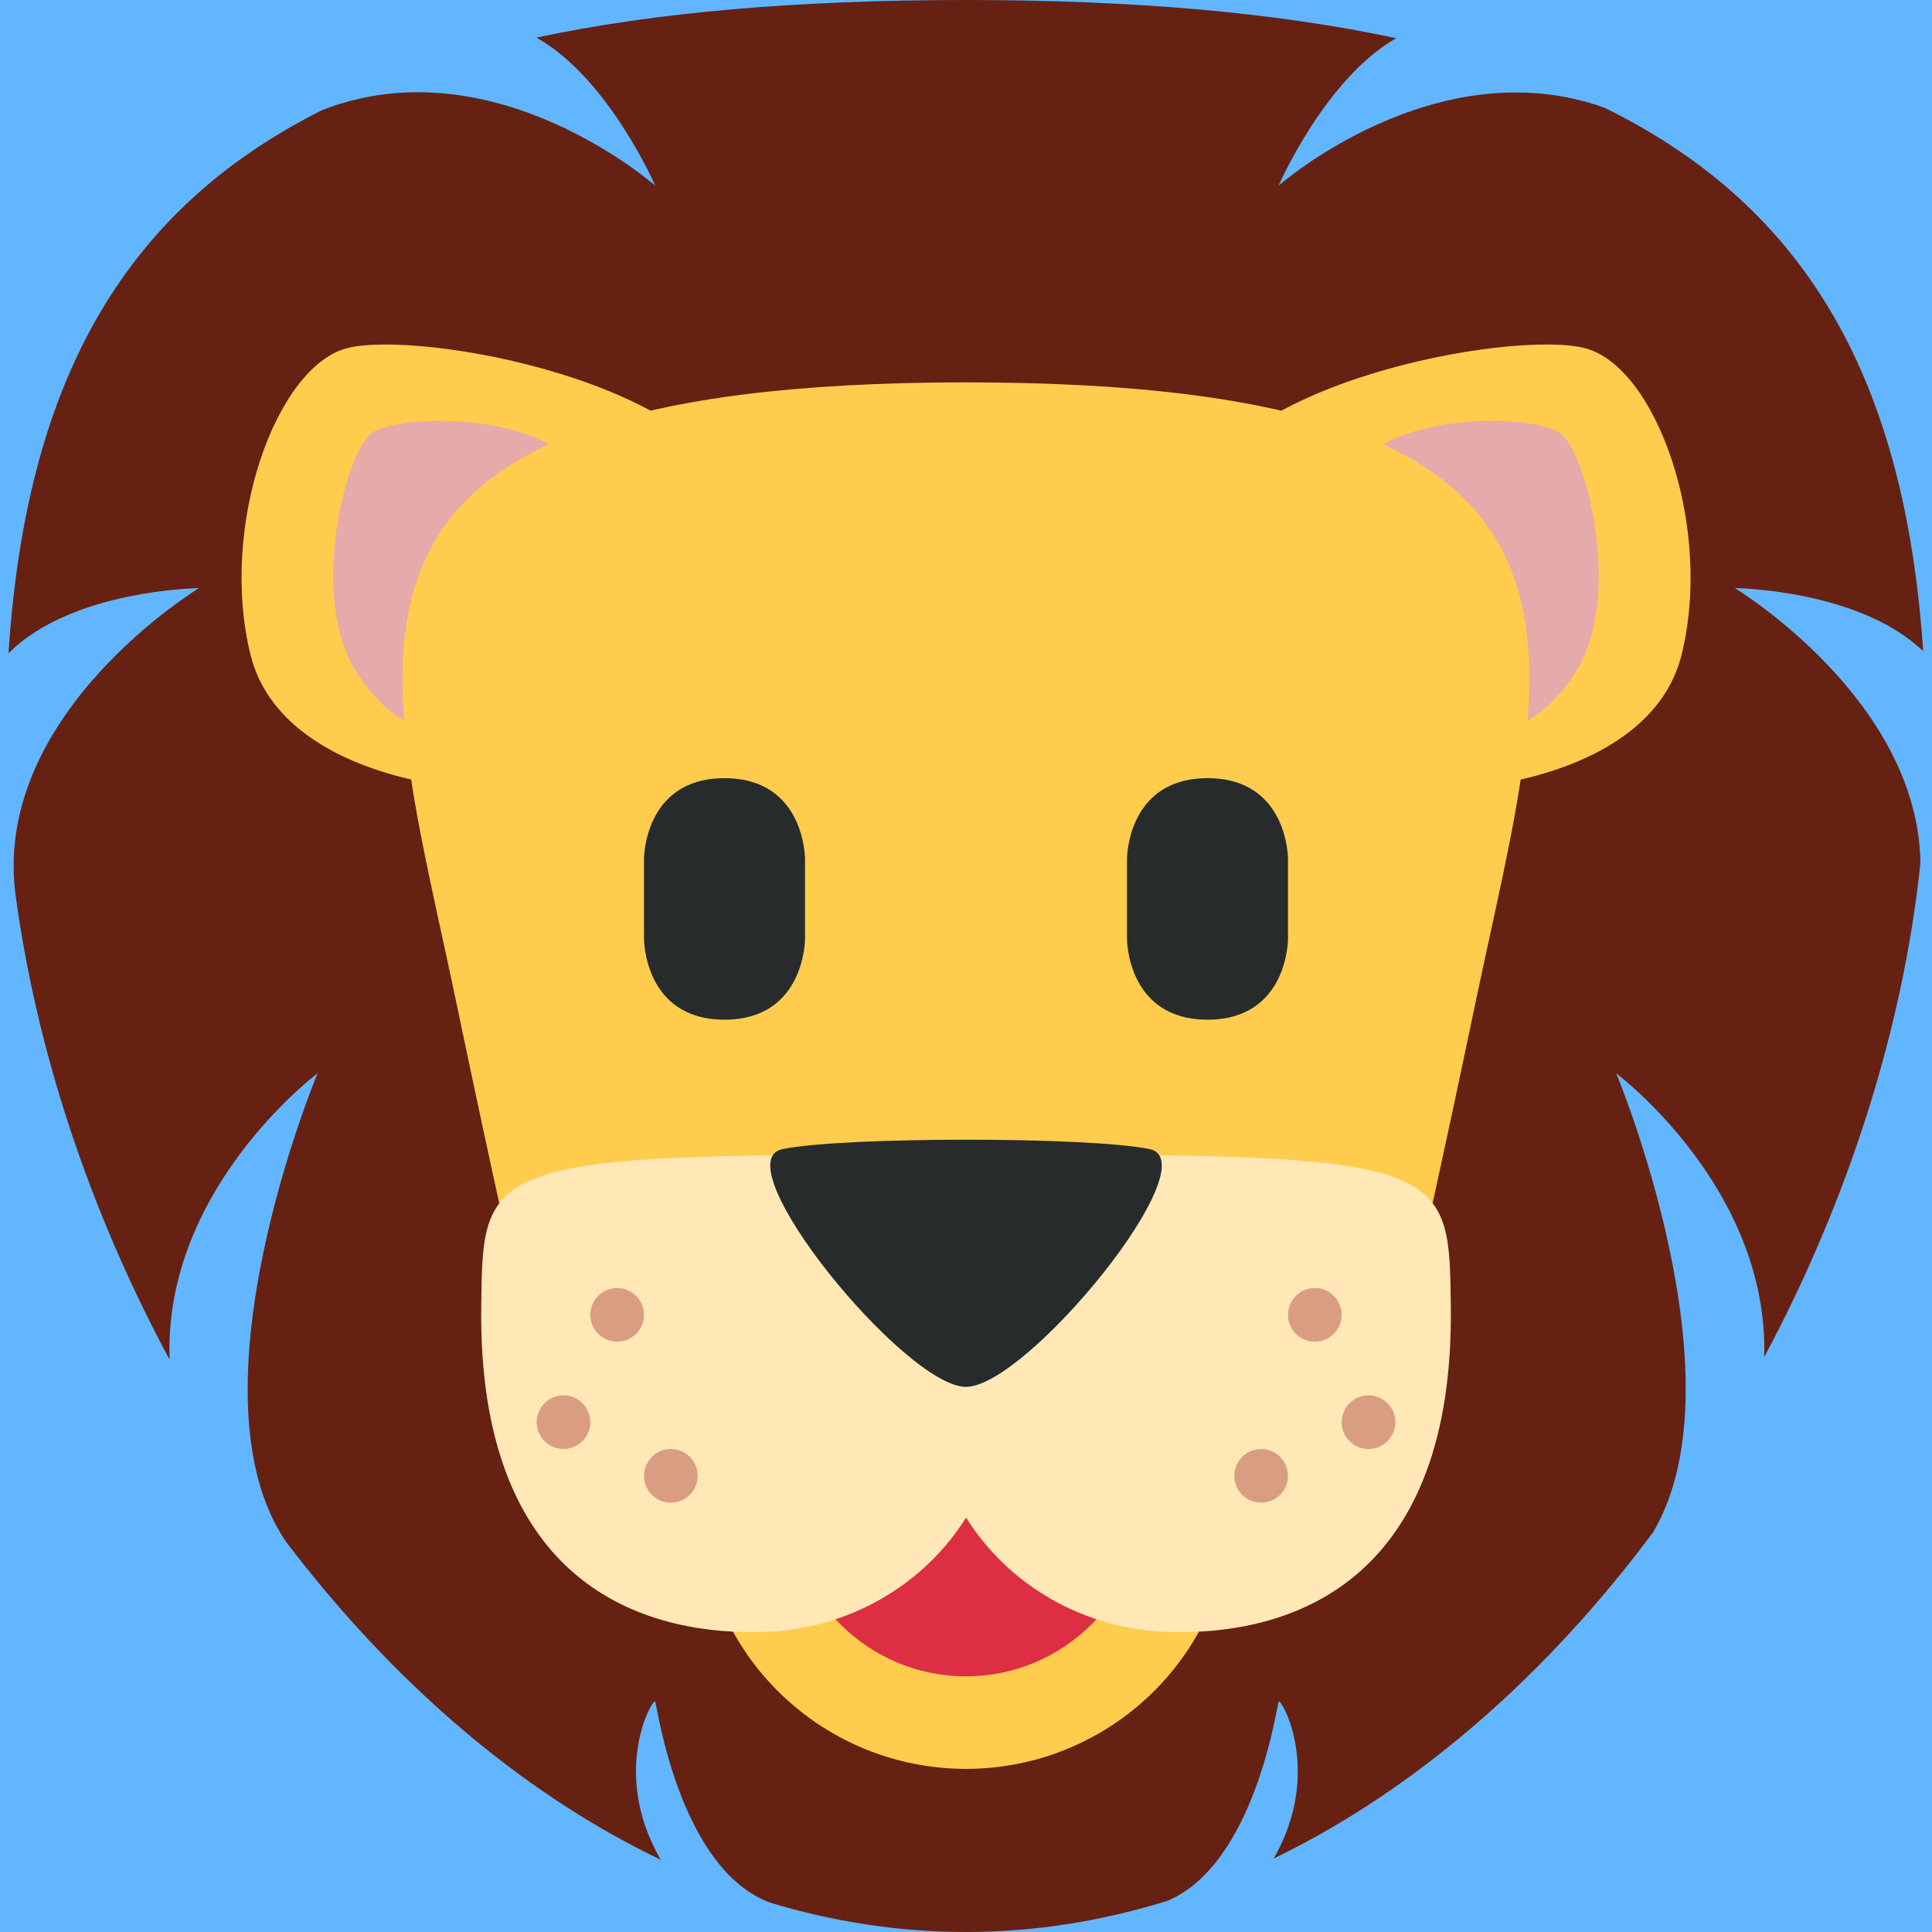
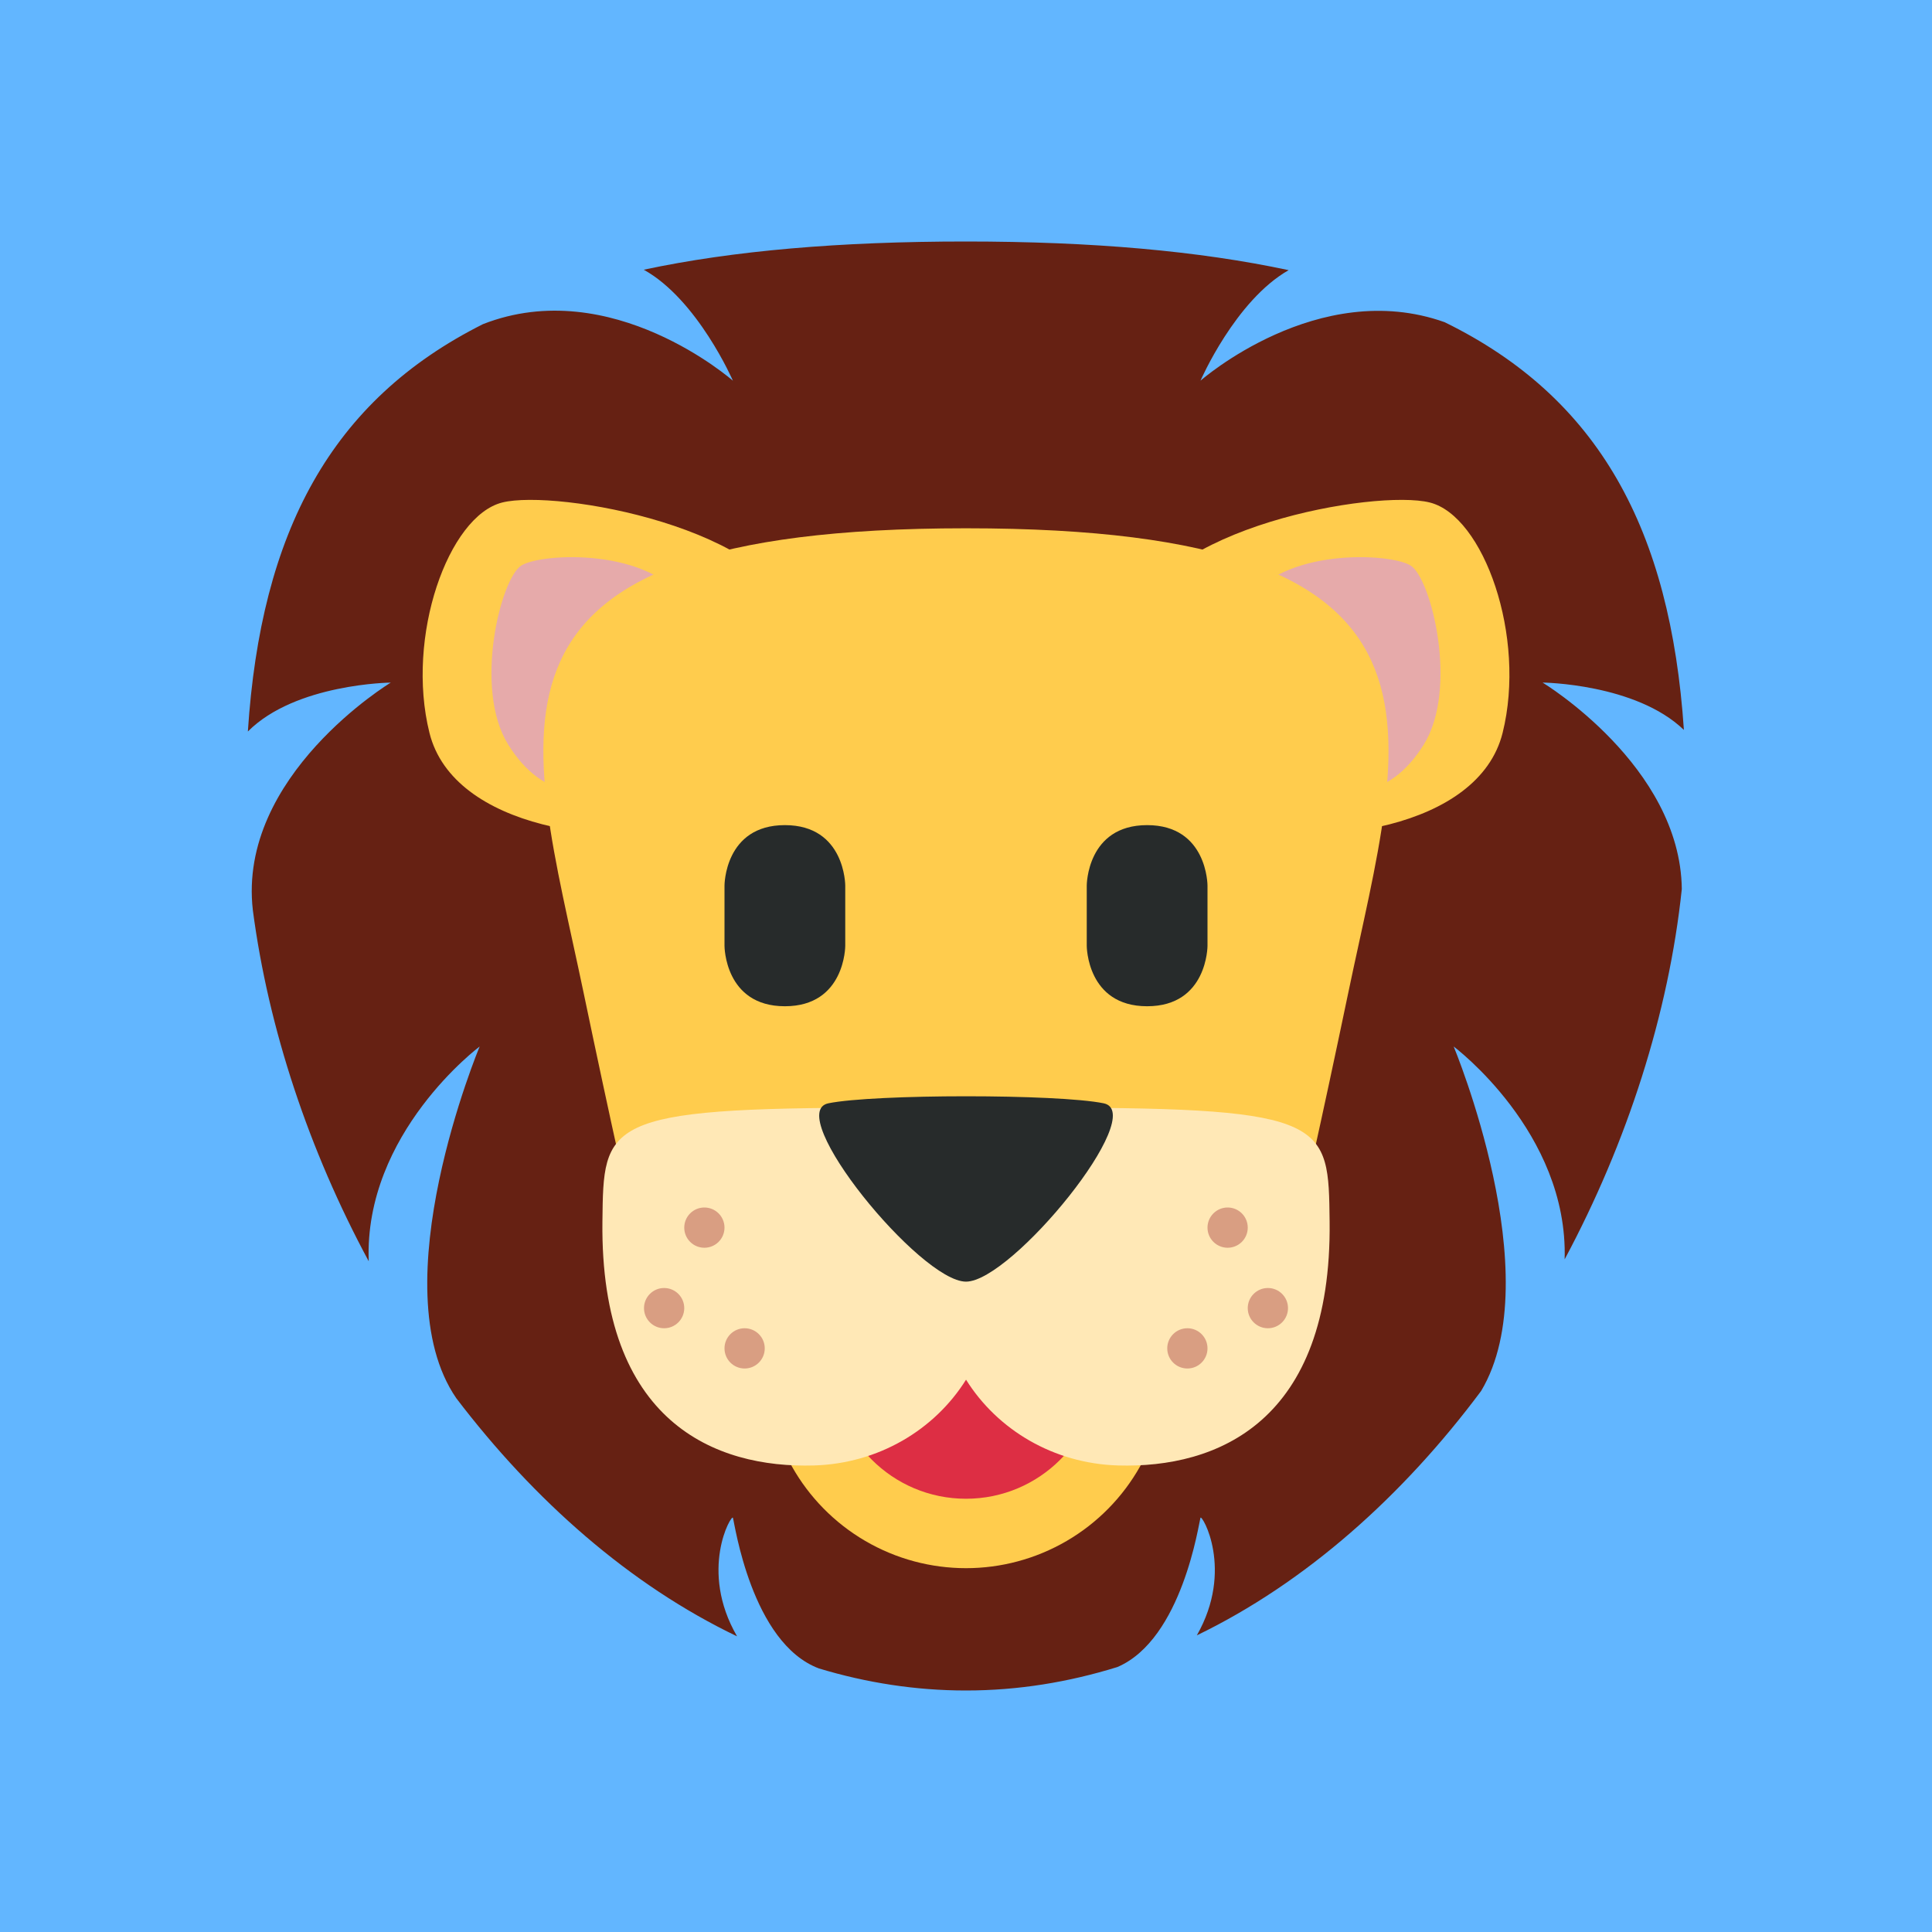
<svg xmlns="http://www.w3.org/2000/svg" width="36" height="36" viewBox="0 0 36 36">
  <rect x="0" y="0" width="36" height="36" fill="#62b6ff" />
-   <path fill="#662113" d="M32.325 10.958s2.315.024 3.511 1.177c-.336-4.971-2.104-8.249-5.944-10.13c-3.141-1.119-6.066 1.453-6.066 1.453s.862-1.99 2.19-2.746C23.789.236 21.146 0 18 0c-3.136 0-5.785.227-8.006.701c1.341.745 2.215 2.758 2.215 2.758S9.194.803 6 2.053C2.221 3.949.481 7.223.158 12.174c1.183-1.19 3.55-1.215 3.55-1.215S-.105 13.267.282 16.614c.387 2.947 1.394 5.967 2.879 8.722C3.039 22.15 5.917 20 5.917 20s-2.492 5.96-.581 8.738c1.935 2.542 4.313 4.641 6.976 5.916c-.955-1.645-.136-3.044-.103-2.945c.042.125.459 3.112 2.137 3.743c1.178.356 2.4.548 3.654.548c1.292 0 2.55-.207 3.761-.583c1.614-.691 2.024-3.585 2.064-3.708c.032-.098.843 1.287-.09 2.921c2.706-1.309 5.118-3.463 7.064-6.073c1.699-2.846-.683-8.557-.683-8.557s2.85 2.13 2.757 5.288c1.556-2.906 2.585-6.104 2.911-9.2c-.035-3.061-3.459-5.13-3.459-5.13" />
-   <path fill="#ffcc4d" d="M13.859 9.495c.596 2.392.16 4.422-2.231 5.017s-6.363.087-6.958-2.304c-.596-2.392.469-5.39 1.81-5.724s6.784.62 7.379 3.011m9.104 18.432a4.964 4.964 0 1 1-9.927-.001a4.964 4.964 0 0 1 9.927.001" />
-   <path fill="#dd2e44" d="M21.309 27.927a3.309 3.309 0 1 1-6.618 0a3.309 3.309 0 0 1 6.618 0" />
-   <path fill="#e6aaaa" d="M11.052 8.997a2.976 2.976 0 0 1-.946 4.1c-1.394.871-2.608.797-3.479-.596s-.186-4.131.324-4.45s3.23-.448 4.101.946" />
-   <path fill="#ffcc4d" d="M22.141 9.495c-.596 2.392-.159 4.422 2.232 5.017s6.363.087 6.959-2.304s-.47-5.39-1.811-5.724c-1.342-.334-6.786.62-7.38 3.011" />
-   <path fill="#e6aaaa" d="M24.948 8.997a2.976 2.976 0 0 0 .945 4.1c1.394.871 2.608.797 3.479-.596s.185-4.131-.324-4.45c-.51-.319-3.229-.448-4.1.946" />
-   <path fill="#ffcc4d" d="M18 7.125h-.002C5.167 7.126 7.125 12.083 8.5 18.667S10.384 27 10.384 27h15.228s.51-1.75 1.885-8.333S30.829 7.126 18 7.125" />
-   <path fill="#272b2b" d="M12 16s0-1.5 1.5-1.5S15 16 15 16v1.5s0 1.5-1.5 1.5s-1.5-1.5-1.5-1.5zm9 0s0-1.5 1.5-1.5S24 16 24 16v1.5s0 1.5-1.5 1.5s-1.5-1.5-1.5-1.5z" />
-   <path fill="#ffe8b6" d="M20.168 21.521c-1.598 0-1.385.848-2.168 2.113c-.783-1.266-.571-2.113-2.168-2.113c-6.865 0-6.837.375-6.865 2.828c-.058 4.986 2.802 6.132 5.257 6.06c1.597-.048 2.994-.88 3.777-2.131c.783 1.251 2.179 2.083 3.776 2.131c2.455.072 5.315-1.073 5.257-6.06c-.029-2.453-.001-2.828-6.866-2.828" />
-   <path fill="#272b2b" d="M14.582 21.411c-1.14.233 2.279 4.431 3.418 4.431s4.559-4.198 3.419-4.431s-5.698-.232-6.837 0" />
-   <circle cx="11.5" cy="24.5" r=".5" fill="#d99e82" />
-   <circle cx="10.5" cy="26.5" r=".5" fill="#d99e82" />
-   <circle cx="12.5" cy="27.5" r=".5" fill="#d99e82" />
-   <circle cx="24.5" cy="24.5" r=".5" fill="#d99e82" />
-   <circle cx="25.5" cy="26.5" r=".5" fill="#d99e82" />
-   <circle cx="23.5" cy="27.5" r=".5" fill="#d99e82" />
+   <g transform="translate(4.5 4.5) scale(0.75)">
+     <path fill="#662113" d="M32.325 10.958s2.315.024 3.511 1.177c-.336-4.971-2.104-8.249-5.944-10.13c-3.141-1.119-6.066 1.453-6.066 1.453s.862-1.99 2.19-2.746C23.789.236 21.146 0 18 0c-3.136 0-5.785.227-8.006.701c1.341.745 2.215 2.758 2.215 2.758S9.194.803 6 2.053C2.221 3.949.481 7.223.158 12.174c1.183-1.19 3.55-1.215 3.55-1.215S-.105 13.267.282 16.614c.387 2.947 1.394 5.967 2.879 8.722C3.039 22.15 5.917 20 5.917 20s-2.492 5.96-.581 8.738c1.935 2.542 4.313 4.641 6.976 5.916c-.955-1.645-.136-3.044-.103-2.945c.042.125.459 3.112 2.137 3.743c1.178.356 2.4.548 3.654.548c1.292 0 2.55-.207 3.761-.583c1.614-.691 2.024-3.585 2.064-3.708c.032-.098.843 1.287-.09 2.921c2.706-1.309 5.118-3.463 7.064-6.073c1.699-2.846-.683-8.557-.683-8.557s2.85 2.13 2.757 5.288c1.556-2.906 2.585-6.104 2.911-9.2c-.035-3.061-3.459-5.13-3.459-5.13" />
+     <path fill="#ffcc4d" d="M13.859 9.495c.596 2.392.16 4.422-2.231 5.017s-6.363.087-6.958-2.304c-.596-2.392.469-5.39 1.81-5.724s6.784.62 7.379 3.011m9.104 18.432a4.964 4.964 0 1 1-9.927-.001a4.964 4.964 0 0 1 9.927.001" />
+     <path fill="#dd2e44" d="M21.309 27.927a3.309 3.309 0 1 1-6.618 0a3.309 3.309 0 0 1 6.618 0" />
+     <path fill="#e6aaaa" d="M11.052 8.997a2.976 2.976 0 0 1-.946 4.1c-1.394.871-2.608.797-3.479-.596s-.186-4.131.324-4.45s3.23-.448 4.101.946" />
+     <path fill="#ffcc4d" d="M22.141 9.495c-.596 2.392-.159 4.422 2.232 5.017s6.363.087 6.959-2.304s-.47-5.39-1.811-5.724c-1.342-.334-6.786.62-7.38 3.011" />
+     <path fill="#e6aaaa" d="M24.948 8.997a2.976 2.976 0 0 0 .945 4.1c1.394.871 2.608.797 3.479-.596s.185-4.131-.324-4.45c-.51-.319-3.229-.448-4.1.946" />
+     <path fill="#ffcc4d" d="M18 7.125h-.002C5.167 7.126 7.125 12.083 8.5 18.667S10.384 27 10.384 27h15.228s.51-1.75 1.885-8.333S30.829 7.126 18 7.125" />
+     <path fill="#272b2b" d="M12 16s0-1.5 1.5-1.5S15 16 15 16v1.5s0 1.5-1.5 1.5s-1.5-1.5-1.5-1.5zm9 0s0-1.5 1.5-1.5S24 16 24 16v1.5s0 1.5-1.5 1.5s-1.5-1.5-1.5-1.5z" />
+     <path fill="#ffe8b6" d="M20.168 21.521c-1.598 0-1.385.848-2.168 2.113c-.783-1.266-.571-2.113-2.168-2.113c-6.865 0-6.837.375-6.865 2.828c-.058 4.986 2.802 6.132 5.257 6.06c1.597-.048 2.994-.88 3.777-2.131c.783 1.251 2.179 2.083 3.776 2.131c2.455.072 5.315-1.073 5.257-6.06c-.029-2.453-.001-2.828-6.866-2.828" />
+     <path fill="#272b2b" d="M14.582 21.411c-1.14.233 2.279 4.431 3.418 4.431s4.559-4.198 3.419-4.431s-5.698-.232-6.837 0" />
+     <circle cx="11.5" cy="24.5" r=".5" fill="#d99e82" />
+     <circle cx="10.5" cy="26.5" r=".5" fill="#d99e82" />
+     <circle cx="12.5" cy="27.5" r=".5" fill="#d99e82" />
+     <circle cx="24.5" cy="24.5" r=".5" fill="#d99e82" />
+     <circle cx="25.5" cy="26.5" r=".5" fill="#d99e82" />
+     <circle cx="23.5" cy="27.5" r=".5" fill="#d99e82" />
+   </g>
</svg>
